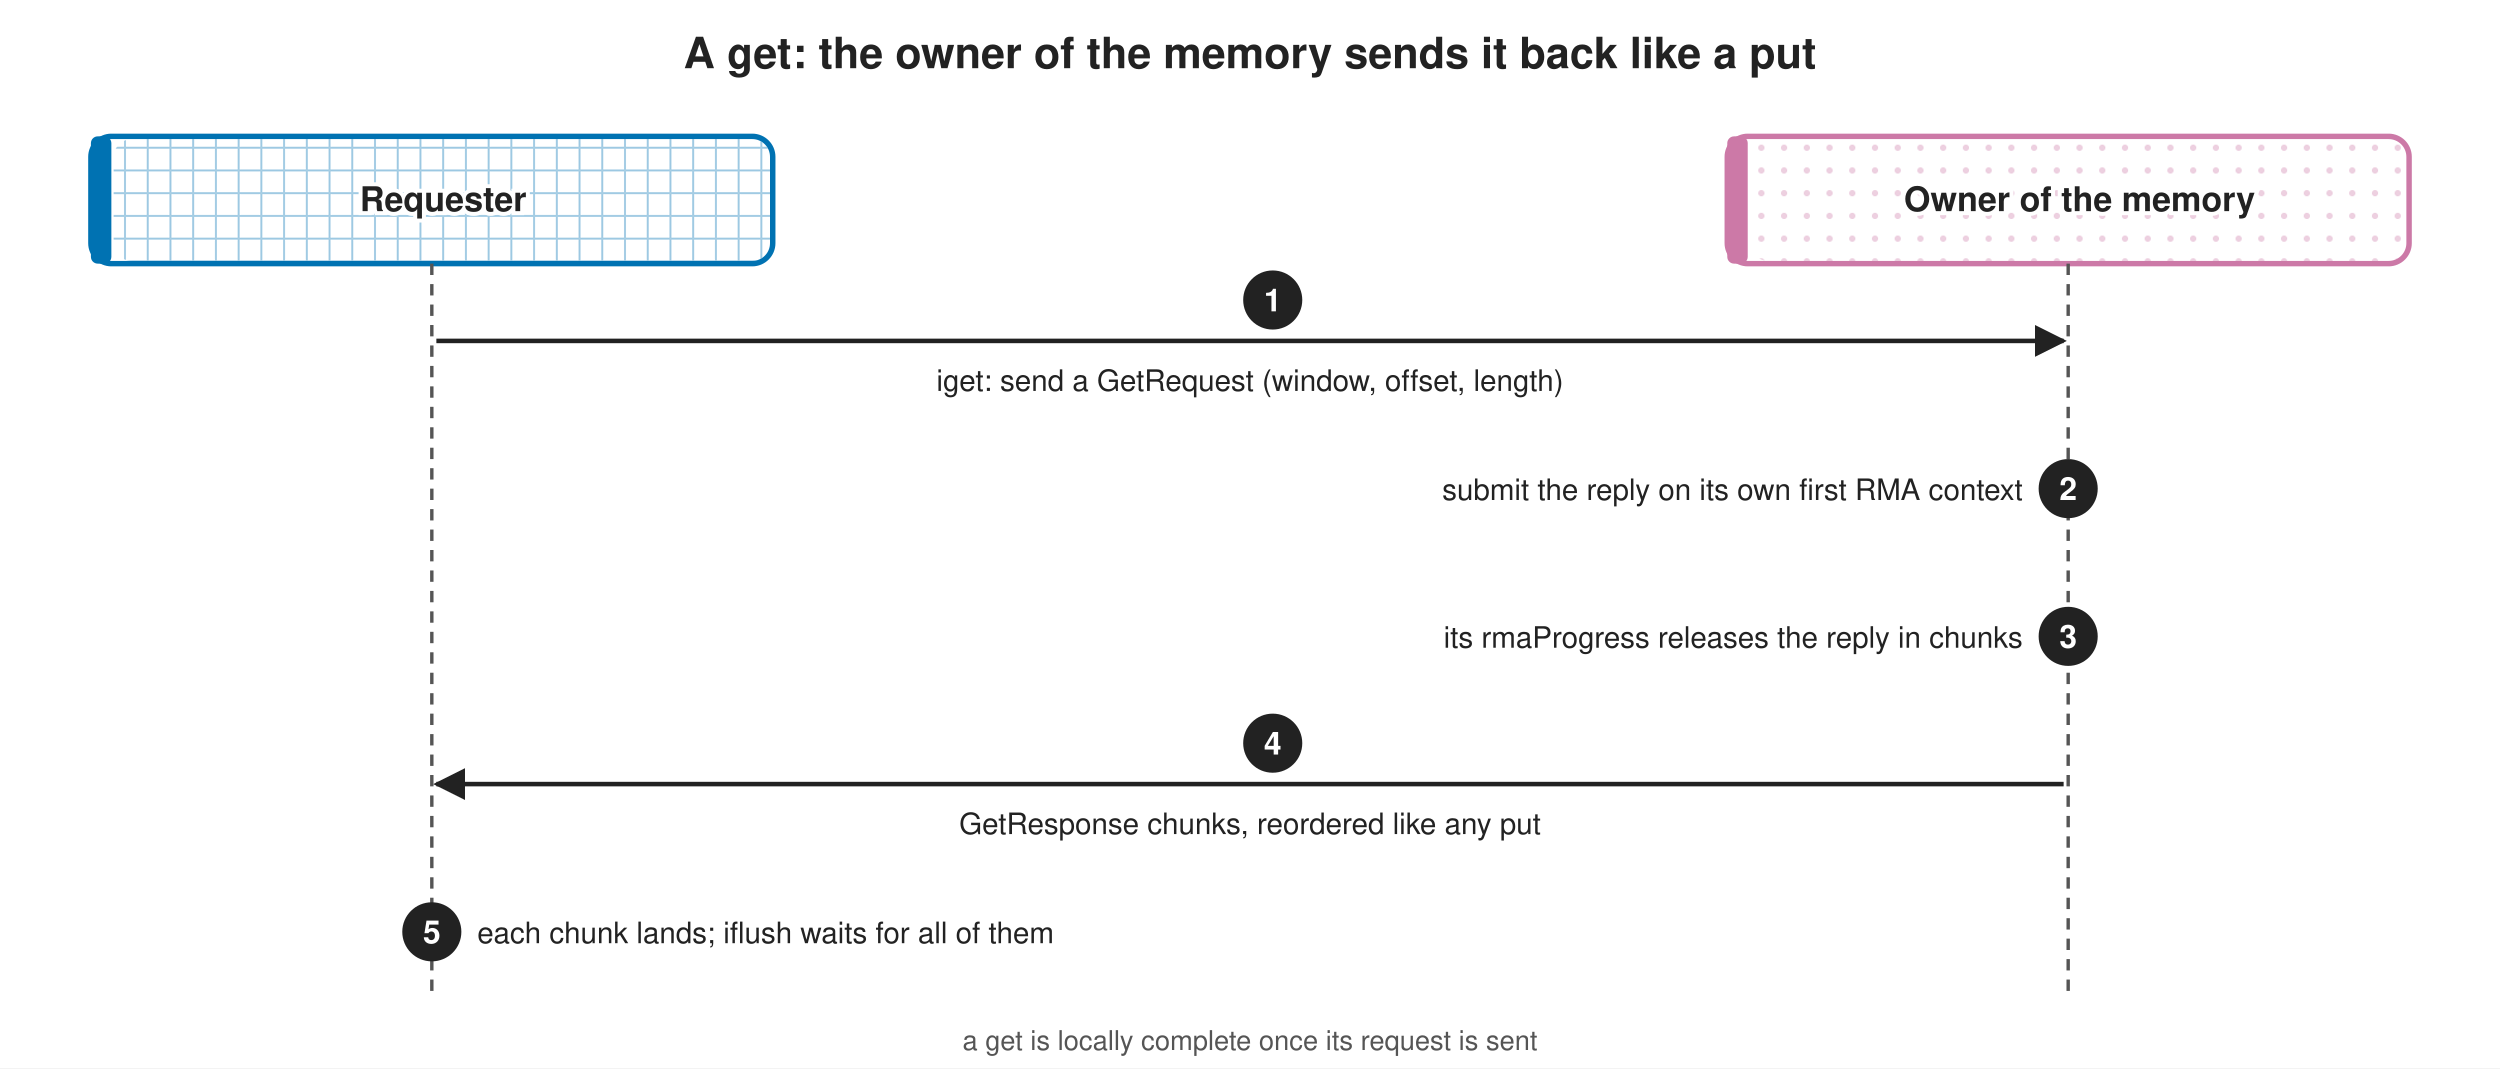
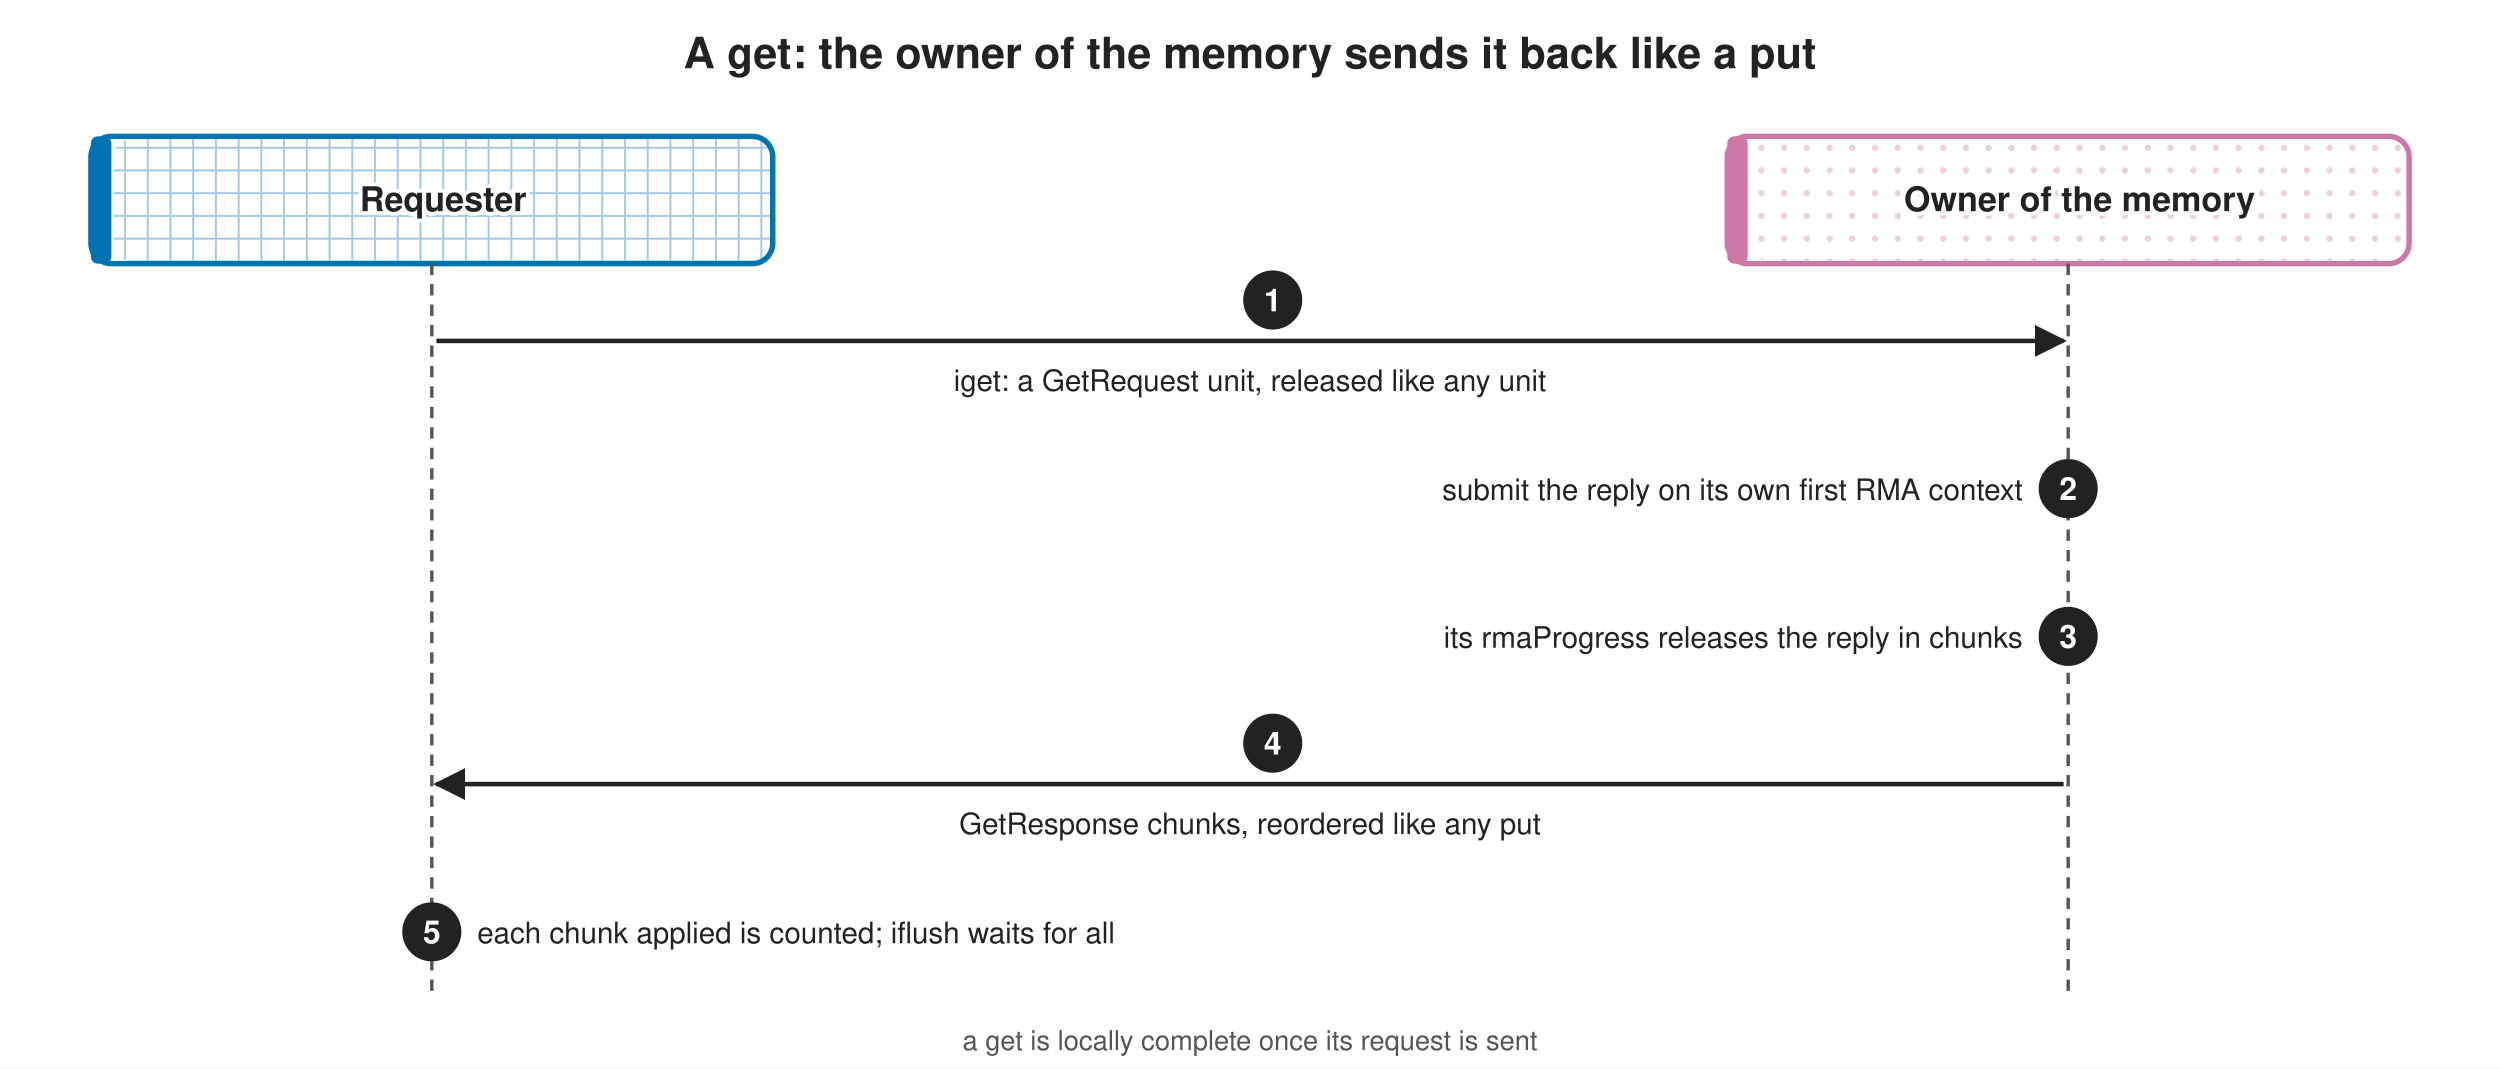
<svg xmlns="http://www.w3.org/2000/svg" width="1100" height="470" viewBox="0 0 1100 470">
  <defs>
    <pattern id="p-nccl" width="10" height="10" patternUnits="userSpaceOnUse">
      <g stroke="#0072B2" opacity="0.35">
        <path d="M0,5 h10 M5,0 v10" stroke-width="0.9" />
      </g>
    </pattern>
    <pattern id="p-target" width="10" height="10" patternUnits="userSpaceOnUse">
      <g stroke="#CC79A7" opacity="0.35">
        <circle cx="5" cy="5" r="1.4" stroke="none" fill="#CC79A7" />
      </g>
    </pattern>
    <marker id="m14" viewBox="0 0 10 10" refX="9" refY="5" markerWidth="7" markerHeight="7" orient="auto-start-reverse">
      <path d="M0,0 L10,5 L0,10 z" fill="#222222" />
    </marker>
    <marker id="m24" viewBox="0 0 10 10" refX="9" refY="5" markerWidth="7" markerHeight="7" orient="auto-start-reverse">
      <path d="M0,0 L10,5 L0,10 z" fill="#222222" />
    </marker>
  </defs>
  <rect x="0" y="0" width="1100" height="470" fill="#FFFFFF" />
  <text x="550.0" y="30.0" font-family="Helvetica, Arial, 'Hiragino Sans', 'Hiragino Kaku Gothic ProN', 'Noto Sans CJK JP', 'Noto Sans JP', sans-serif" font-size="19" font-weight="bold" text-anchor="middle" fill="#222222">A get: the owner of the memory sends it back like a put</text>
  <rect x="40" y="60" width="300" height="56" rx="9" fill="#FFFFFF" stroke="#0072B2" stroke-width="2.4" />
  <rect x="50" y="61.2" width="288.8" height="53.6" rx="8" fill="url(#p-nccl)" />
  <rect x="40" y="60" width="9" height="56" rx="3" fill="#0072B2" />
  <text x="195.0" y="92.9" font-family="Helvetica, Arial, 'Hiragino Sans', 'Hiragino Kaku Gothic ProN', 'Noto Sans CJK JP', 'Noto Sans JP', sans-serif" font-size="15" font-weight="bold" text-anchor="middle" fill="#222222" stroke="#FFFFFF" stroke-width="3.5" paint-order="stroke">Requester</text>
  <rect x="760" y="60" width="300" height="56" rx="9" fill="#FFFFFF" stroke="#CC79A7" stroke-width="2.4" />
  <rect x="770" y="61.2" width="288.8" height="53.6" rx="8" fill="url(#p-target)" />
  <rect x="760" y="60" width="9" height="56" rx="3" fill="#CC79A7" />
  <text x="915.0" y="92.9" font-family="Helvetica, Arial, 'Hiragino Sans', 'Hiragino Kaku Gothic ProN', 'Noto Sans CJK JP', 'Noto Sans JP', sans-serif" font-size="15" font-weight="bold" text-anchor="middle" fill="#222222" stroke="#FFFFFF" stroke-width="3.5" paint-order="stroke">Owner of the memory</text>
  <line x1="190" y1="116" x2="190" y2="440" stroke="#555555" stroke-width="1.5" stroke-dasharray="5 4" />
  <line x1="910" y1="116" x2="910" y2="440" stroke="#555555" stroke-width="1.5" stroke-dasharray="5 4" />
  <circle cx="560" cy="132" r="13" fill="#222222" />
  <text x="560" y="137" font-family="Helvetica, Arial, 'Hiragino Sans', 'Hiragino Kaku Gothic ProN', 'Noto Sans CJK JP', 'Noto Sans JP', sans-serif" font-size="14" font-weight="bold" text-anchor="middle" fill="#FFFFFF">1</text>
  <line x1="192" y1="150" x2="908" y2="150" stroke="#222222" stroke-width="2.0" marker-end="url(#m14)" />
-   <text x="550.0" y="172.0" font-family="Helvetica, Arial, 'Hiragino Sans', 'Hiragino Kaku Gothic ProN', 'Noto Sans CJK JP', 'Noto Sans JP', sans-serif" font-size="13" font-weight="normal" text-anchor="middle" fill="#222222">iget: send a GetRequest (window, offset, length)</text>
+   <text x="550.0" y="172.0" font-family="Helvetica, Arial, 'Hiragino Sans', 'Hiragino Kaku Gothic ProN', 'Noto Sans CJK JP', 'Noto Sans JP', sans-serif" font-size="13" font-weight="normal" text-anchor="middle" fill="#222222">iget: a GetRequest unit, released like any unit</text>
  <circle cx="910" cy="215" r="13" fill="#222222" />
  <text x="910" y="220" font-family="Helvetica, Arial, 'Hiragino Sans', 'Hiragino Kaku Gothic ProN', 'Noto Sans CJK JP', 'Noto Sans JP', sans-serif" font-size="14" font-weight="bold" text-anchor="middle" fill="#FFFFFF">2</text>
  <text x="890.0" y="220.0" font-family="Helvetica, Arial, 'Hiragino Sans', 'Hiragino Kaku Gothic ProN', 'Noto Sans CJK JP', 'Noto Sans JP', sans-serif" font-size="13" font-weight="normal" text-anchor="end" fill="#222222">submit the reply on its own first RMA context</text>
  <circle cx="910" cy="280" r="13" fill="#222222" />
  <text x="910" y="285" font-family="Helvetica, Arial, 'Hiragino Sans', 'Hiragino Kaku Gothic ProN', 'Noto Sans CJK JP', 'Noto Sans JP', sans-serif" font-size="14" font-weight="bold" text-anchor="middle" fill="#FFFFFF">3</text>
  <text x="890.0" y="285.0" font-family="Helvetica, Arial, 'Hiragino Sans', 'Hiragino Kaku Gothic ProN', 'Noto Sans CJK JP', 'Noto Sans JP', sans-serif" font-size="13" font-weight="normal" text-anchor="end" fill="#222222">its rmaProgress releases the reply in chunks</text>
  <circle cx="560" cy="327" r="13" fill="#222222" />
  <text x="560" y="332" font-family="Helvetica, Arial, 'Hiragino Sans', 'Hiragino Kaku Gothic ProN', 'Noto Sans CJK JP', 'Noto Sans JP', sans-serif" font-size="14" font-weight="bold" text-anchor="middle" fill="#FFFFFF">4</text>
  <line x1="908" y1="345" x2="192" y2="345" stroke="#222222" stroke-width="2.0" marker-end="url(#m24)" />
  <text x="550.0" y="367.0" font-family="Helvetica, Arial, 'Hiragino Sans', 'Hiragino Kaku Gothic ProN', 'Noto Sans CJK JP', 'Noto Sans JP', sans-serif" font-size="13" font-weight="normal" text-anchor="middle" fill="#222222">GetResponse chunks, reordered like any put</text>
  <circle cx="190" cy="410" r="13" fill="#222222" />
  <text x="190" y="415" font-family="Helvetica, Arial, 'Hiragino Sans', 'Hiragino Kaku Gothic ProN', 'Noto Sans CJK JP', 'Noto Sans JP', sans-serif" font-size="14" font-weight="bold" text-anchor="middle" fill="#FFFFFF">5</text>
-   <text x="210.0" y="415.0" font-family="Helvetica, Arial, 'Hiragino Sans', 'Hiragino Kaku Gothic ProN', 'Noto Sans CJK JP', 'Noto Sans JP', sans-serif" font-size="13" font-weight="normal" text-anchor="start" fill="#222222">each chunk lands; iflush waits for all of them</text>
+   <text x="210.0" y="415.0" font-family="Helvetica, Arial, 'Hiragino Sans', 'Hiragino Kaku Gothic ProN', 'Noto Sans CJK JP', 'Noto Sans JP', sans-serif" font-size="13" font-weight="normal" text-anchor="start" fill="#222222">each chunk applied is counted; iflush waits for all</text>
  <text x="550.0" y="462.0" font-family="Helvetica, Arial, 'Hiragino Sans', 'Hiragino Kaku Gothic ProN', 'Noto Sans CJK JP', 'Noto Sans JP', sans-serif" font-size="12" font-weight="normal" text-anchor="middle" fill="#555555">a get is locally complete once its request is sent</text>
</svg>
